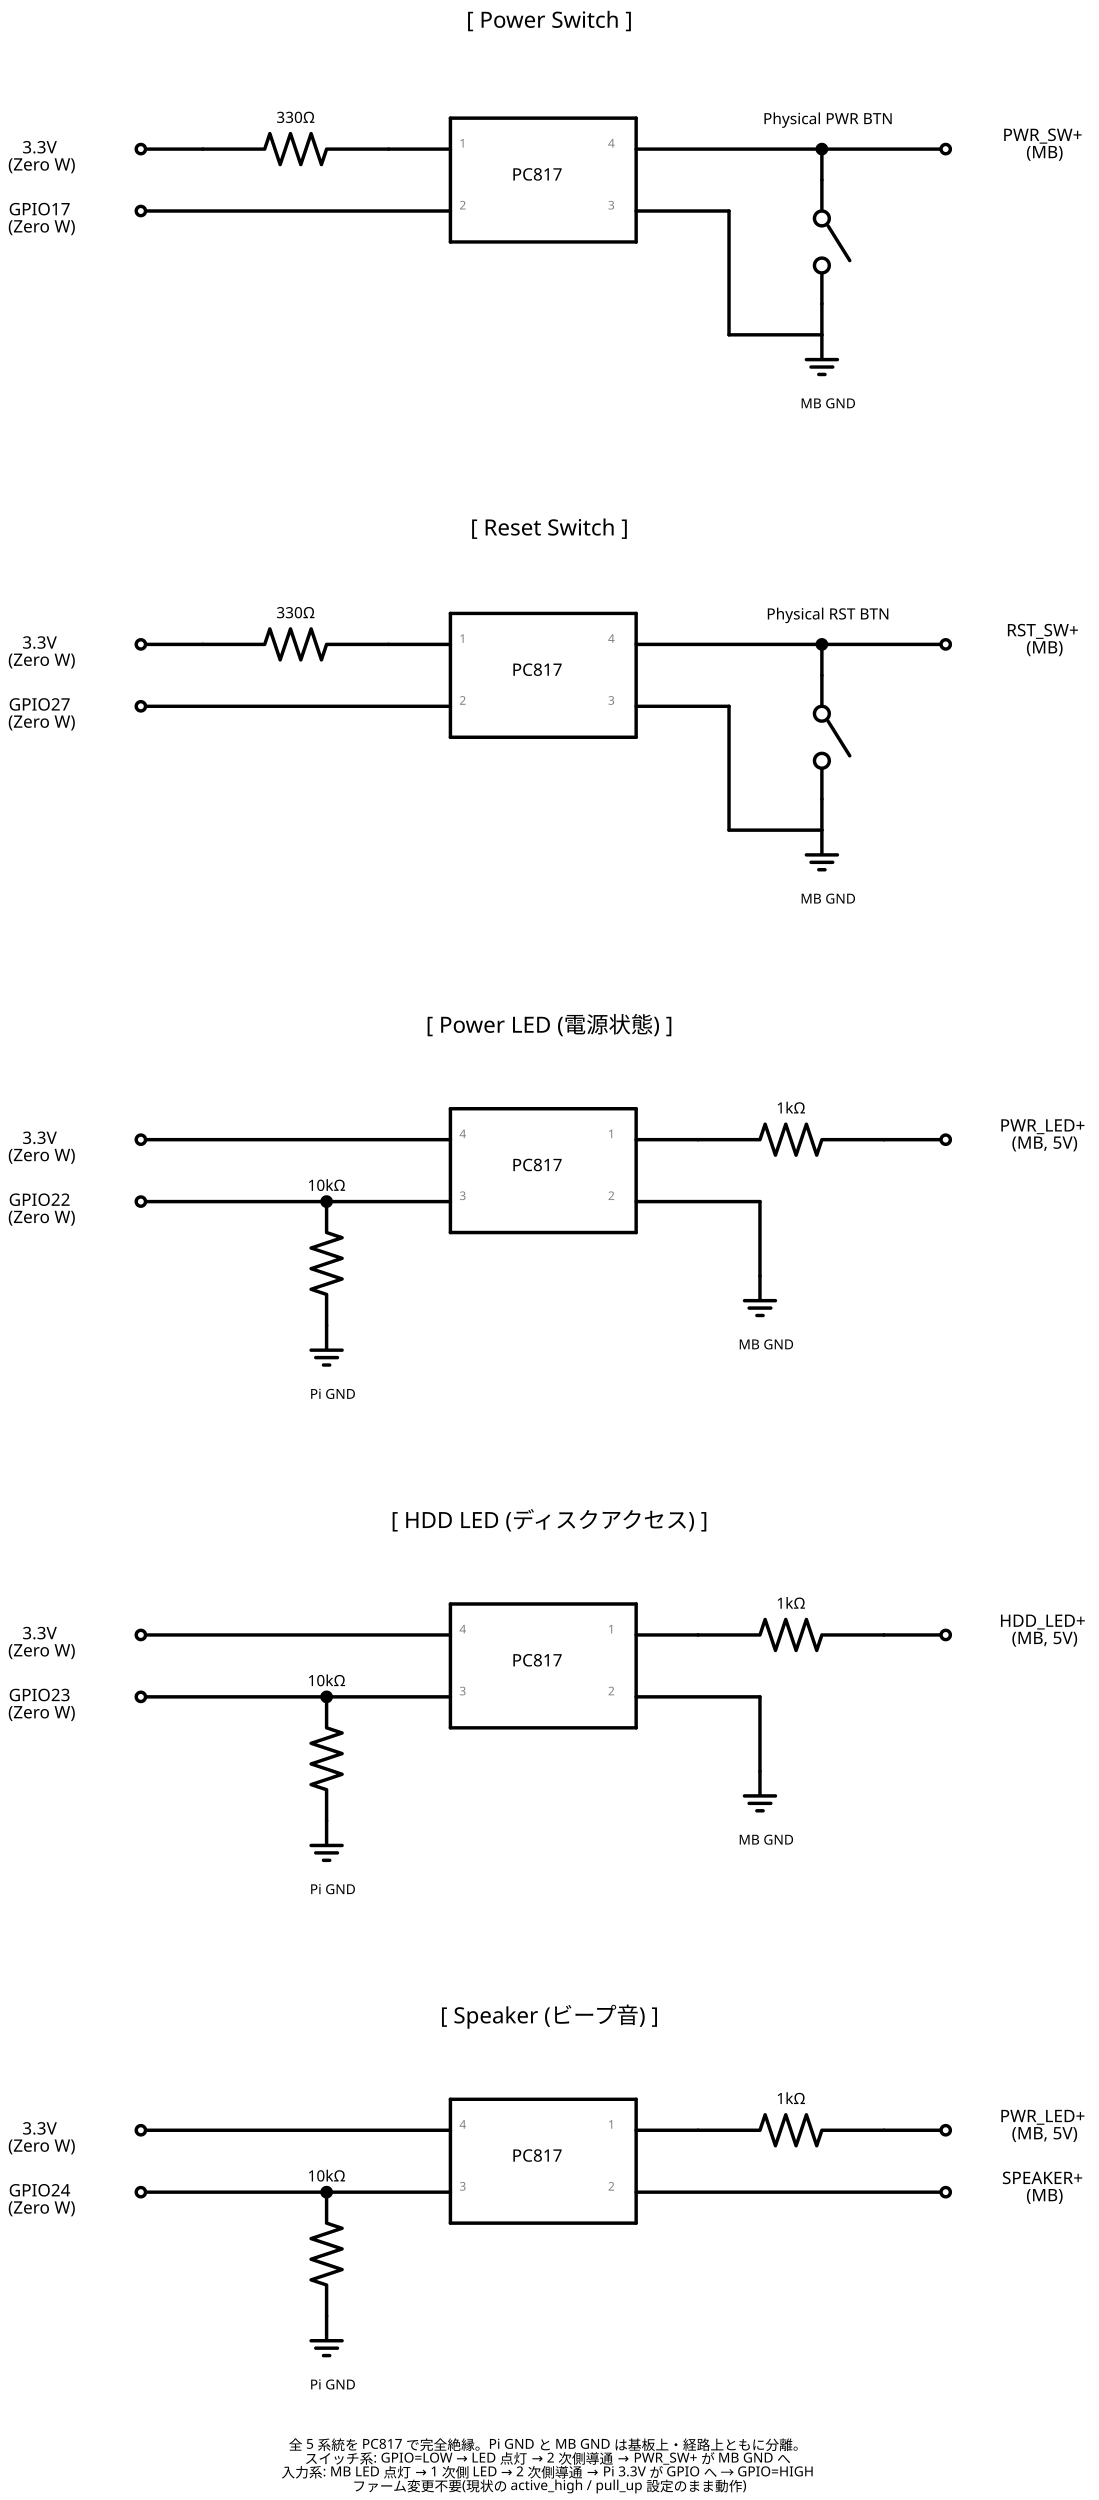
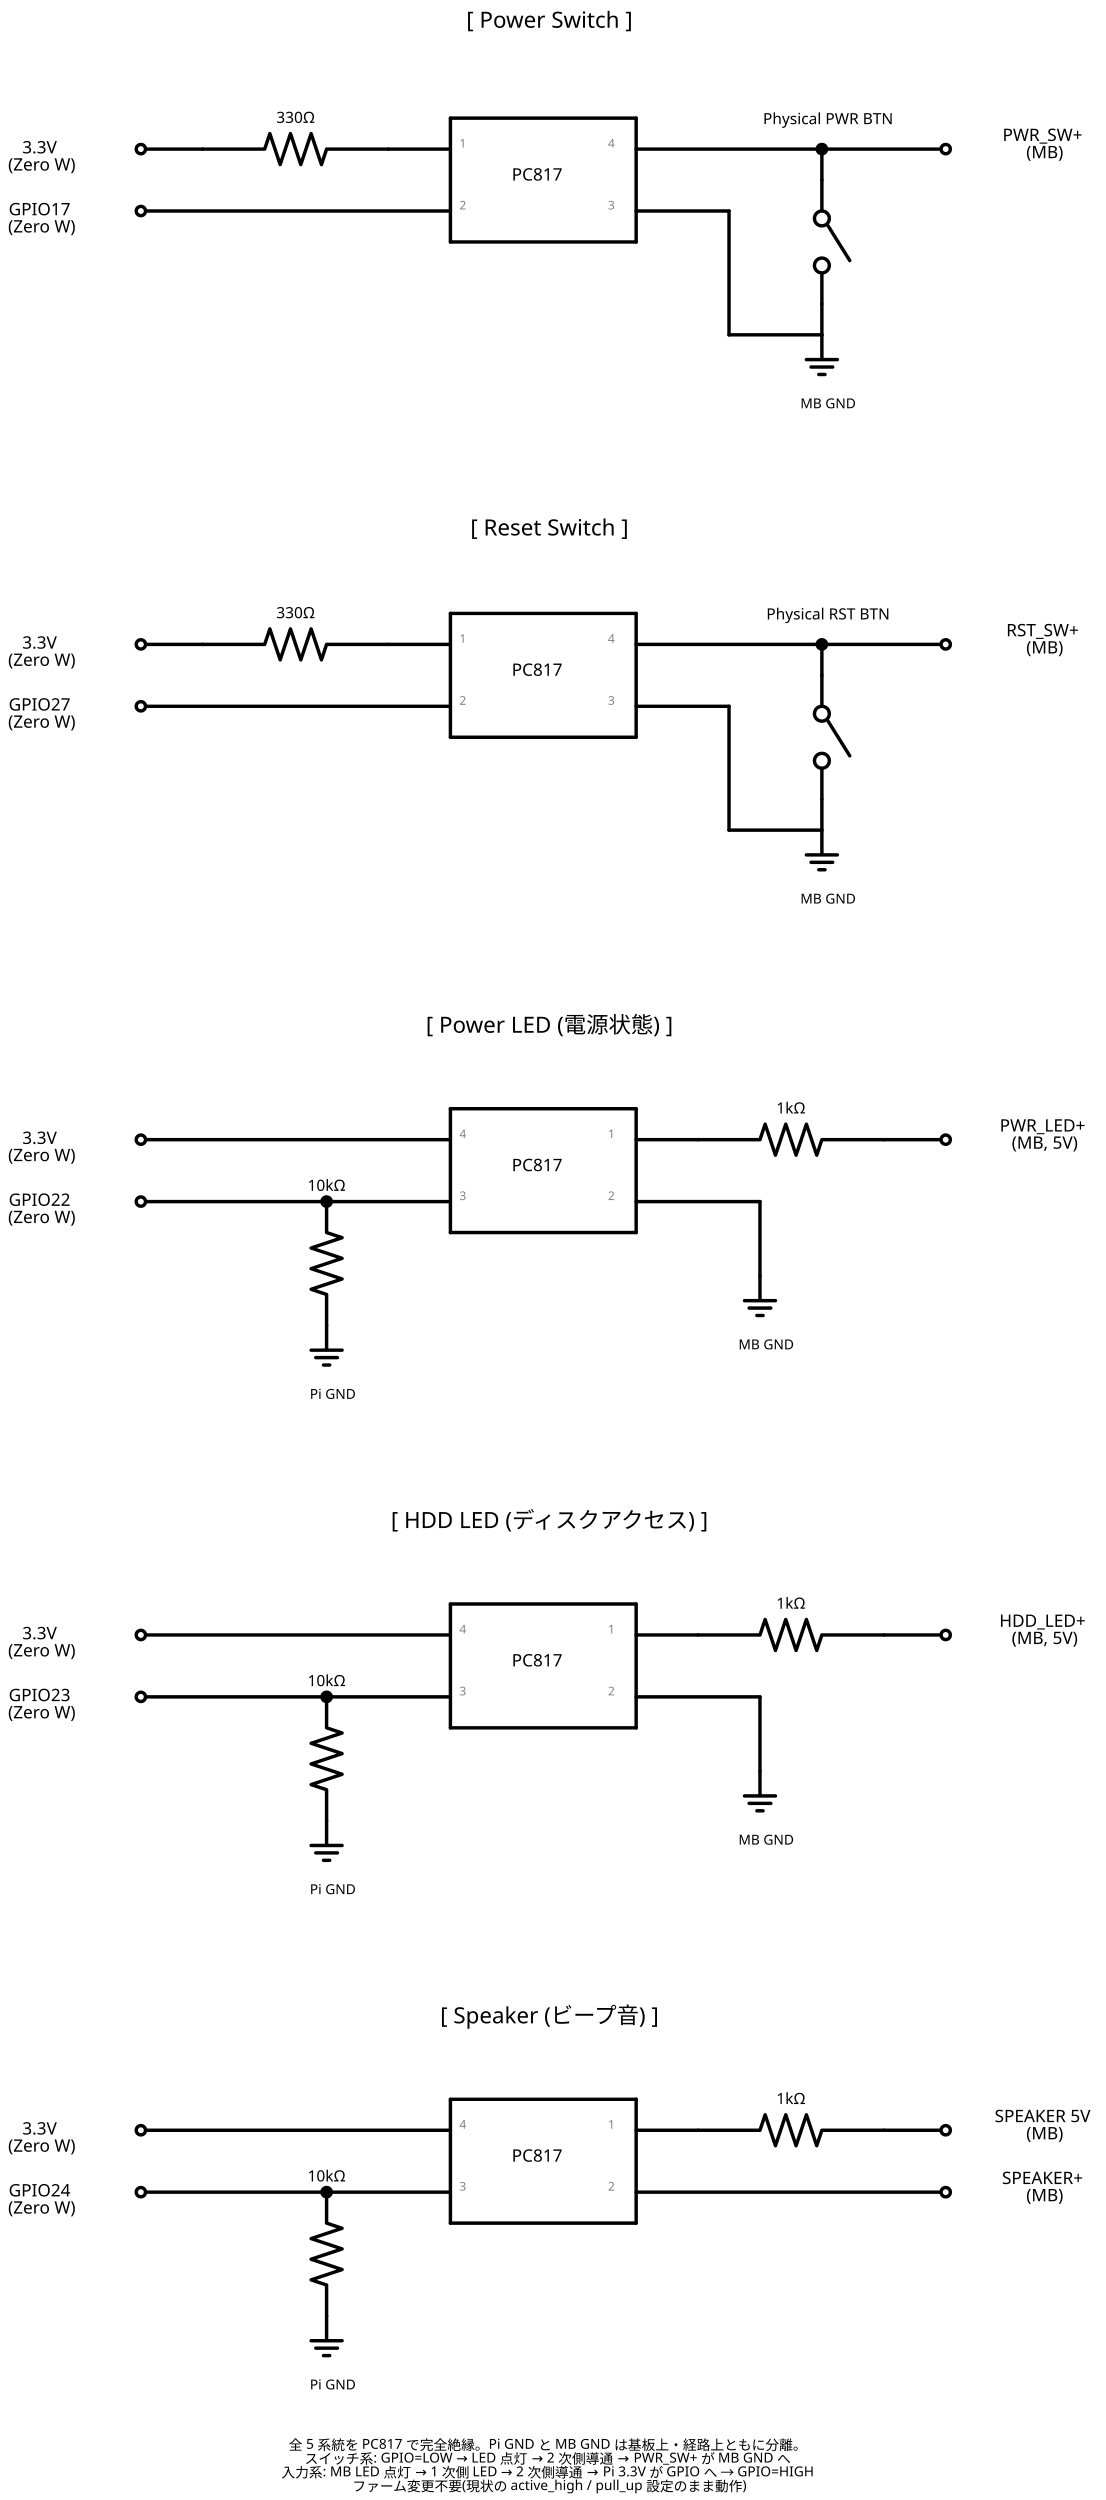
- <svg xmlns="http://www.w3.org/2000/svg" style="background-color:white" xml:lang="en" height="1453.7pt" width="638.75pt" viewBox="-315.91 -104.7 638.75 1453.7">
-   <rect x="-335.91" y="-124.7" width="678.75" height="1493.7" fill="white" />
+ <svg xmlns="http://www.w3.org/2000/svg" style="background-color:white" xml:lang="en" height="1453.7pt" width="642.95pt" viewBox="-315.91 -104.7 642.95 1453.7">
+   <rect x="-335.91" y="-124.7" width="682.95" height="1493.7" fill="white" />
  <path d="M -54.0,-36.0 L 0.0,-36.0 L 54.0,-36.0" style="stroke:black;fill:none;stroke-width:2.0;stroke-dasharray:-;stroke-linecap:round;stroke-linejoin:round;" />
  <path d="M 54.0,-36.0 L 54.0,-0.0 L 54,36.0" style="stroke:black;fill:none;stroke-width:2.0;stroke-dasharray:-;stroke-linecap:round;stroke-linejoin:round;" />
  <path d="M 54.0,36.0 L 0.0,36 L -54.0,36" style="stroke:black;fill:none;stroke-width:2.0;stroke-dasharray:-;stroke-linecap:round;stroke-linejoin:round;" />
  <path d="M -54.0,36.0 L -54.0,-0.0 L -54,-36.0" style="stroke:black;fill:none;stroke-width:2.0;stroke-dasharray:-;stroke-linecap:round;stroke-linejoin:round;" />
  <path d="M -54.0,-18.0 L -72.0,-18 L -90.0,-18" style="stroke:black;fill:none;stroke-width:2.0;stroke-dasharray:-;stroke-linecap:round;stroke-linejoin:round;" />
  <path d="M -90.0,-18.0 L -126.0,-18 L -129.0,-9 L -135.0,-27 L -141.0,-9 L -147.0,-27 L -153.0,-9 L -159,-27 L -162.0,-18 L -198.0,-18" style="stroke:black;fill:none;stroke-width:2.0;stroke-dasharray:-;stroke-linecap:round;stroke-linejoin:round;" />
  <path d="M -198.0,-18.0 L -216.0,-18 L -234.0,-18" style="stroke:black;fill:none;stroke-width:2.0;stroke-dasharray:-;stroke-linecap:round;stroke-linejoin:round;" />
  <path d="M -54.0,18.0 L -144.0,18 L -234.0,18" style="stroke:black;fill:none;stroke-width:2.0;stroke-dasharray:-;stroke-linecap:round;stroke-linejoin:round;" />
  <path d="M 54.0,-18.0 L 144.0,-18.0 L 234.0,-18.0" style="stroke:black;fill:none;stroke-width:2.0;stroke-dasharray:-;stroke-linecap:round;stroke-linejoin:round;" />
  <path d="M 162.0,-18.0 L 162.0,-9.0 L 162.0,-0.0" style="stroke:black;fill:none;stroke-width:2.0;stroke-dasharray:-;stroke-linecap:round;stroke-linejoin:round;" />
  <path d="M 162.0,-0.0 L 162.0,18.0 M 165.6,26.64 L 178.2,46.8 M 162.0,54.0 L 162.0,72.0" style="stroke:black;fill:none;stroke-width:2.0;stroke-dasharray:-;stroke-linecap:round;stroke-linejoin:round;" />
  <path d="M 54.0,18.0 L 81.0,18.0 L 108.0,18.0" style="stroke:black;fill:none;stroke-width:2.0;stroke-dasharray:-;stroke-linecap:round;stroke-linejoin:round;" />
  <path d="M 108.0,18.0 L 108.0,54.0 L 108.0,90.0" style="stroke:black;fill:none;stroke-width:2.0;stroke-dasharray:-;stroke-linecap:round;stroke-linejoin:round;" />
  <path d="M 108.0,90.0 L 135.0,90.0 L 162.0,90.0" style="stroke:black;fill:none;stroke-width:2.0;stroke-dasharray:-;stroke-linecap:round;stroke-linejoin:round;" />
  <path d="M 162.0,72.0 L 162.0,81.0 L 162.0,90.0" style="stroke:black;fill:none;stroke-width:2.0;stroke-dasharray:-;stroke-linecap:round;stroke-linejoin:round;" />
  <path d="M 162.0,90.0 L 162.0,104.4 L 153.0,104.4 L 171.0,104.4 M 155.7,108.72 L 168.3,108.72 M 160.2,113.04 L 163.8,113.04" style="stroke:black;fill:none;stroke-width:2.0;stroke-dasharray:-;stroke-linecap:round;stroke-linejoin:round;" />
  <path d="M -54.0,252.0 L 0.0,252.0 L 54.0,252.0" style="stroke:black;fill:none;stroke-width:2.0;stroke-dasharray:-;stroke-linecap:round;stroke-linejoin:round;" />
  <path d="M 54.0,252.0 L 54.0,288.0 L 54,324.0" style="stroke:black;fill:none;stroke-width:2.0;stroke-dasharray:-;stroke-linecap:round;stroke-linejoin:round;" />
  <path d="M 54.0,324.0 L 0.0,324.0 L -54.0,324.0" style="stroke:black;fill:none;stroke-width:2.0;stroke-dasharray:-;stroke-linecap:round;stroke-linejoin:round;" />
  <path d="M -54.0,324.0 L -54.0,288.0 L -54,252.0" style="stroke:black;fill:none;stroke-width:2.0;stroke-dasharray:-;stroke-linecap:round;stroke-linejoin:round;" />
  <path d="M -54.0,270.0 L -72.0,270.0 L -90.0,270.0" style="stroke:black;fill:none;stroke-width:2.0;stroke-dasharray:-;stroke-linecap:round;stroke-linejoin:round;" />
  <path d="M -90.0,270.0 L -126.0,270.0 L -129.0,279.0 L -135.0,261.0 L -141.0,279.0 L -147.0,261.0 L -153.0,279.0 L -159,261.0 L -162.0,270.0 L -198.0,270.0" style="stroke:black;fill:none;stroke-width:2.0;stroke-dasharray:-;stroke-linecap:round;stroke-linejoin:round;" />
  <path d="M -198.0,270.0 L -216.0,270.0 L -234.0,270.0" style="stroke:black;fill:none;stroke-width:2.0;stroke-dasharray:-;stroke-linecap:round;stroke-linejoin:round;" />
  <path d="M -54.0,306.0 L -144.0,306.0 L -234.0,306.0" style="stroke:black;fill:none;stroke-width:2.0;stroke-dasharray:-;stroke-linecap:round;stroke-linejoin:round;" />
  <path d="M 54.0,270.0 L 144.0,270.0 L 234.0,270.0" style="stroke:black;fill:none;stroke-width:2.0;stroke-dasharray:-;stroke-linecap:round;stroke-linejoin:round;" />
  <path d="M 162.0,270.0 L 162.0,279.0 L 162.0,288.0" style="stroke:black;fill:none;stroke-width:2.0;stroke-dasharray:-;stroke-linecap:round;stroke-linejoin:round;" />
  <path d="M 162.0,288.0 L 162.0,306.0 M 165.6,314.64 L 178.2,334.8 M 162.0,342.0 L 162.0,360.0" style="stroke:black;fill:none;stroke-width:2.0;stroke-dasharray:-;stroke-linecap:round;stroke-linejoin:round;" />
  <path d="M 54.0,306.0 L 81.0,306.0 L 108.0,306.0" style="stroke:black;fill:none;stroke-width:2.0;stroke-dasharray:-;stroke-linecap:round;stroke-linejoin:round;" />
  <path d="M 108.0,306.0 L 108.0,342.0 L 108.0,378.0" style="stroke:black;fill:none;stroke-width:2.0;stroke-dasharray:-;stroke-linecap:round;stroke-linejoin:round;" />
  <path d="M 108.0,378.0 L 135.0,378.0 L 162.0,378.0" style="stroke:black;fill:none;stroke-width:2.0;stroke-dasharray:-;stroke-linecap:round;stroke-linejoin:round;" />
  <path d="M 162.0,360.0 L 162.0,369.0 L 162.0,378.0" style="stroke:black;fill:none;stroke-width:2.0;stroke-dasharray:-;stroke-linecap:round;stroke-linejoin:round;" />
  <path d="M 162.0,378.0 L 162.0,392.4 L 153.0,392.4 L 171.0,392.4 M 155.7,396.72 L 168.3,396.72 M 160.2,401.04 L 163.8,401.04" style="stroke:black;fill:none;stroke-width:2.0;stroke-dasharray:-;stroke-linecap:round;stroke-linejoin:round;" />
  <path d="M -54.0,540.0 L 0.0,540.0 L 54.0,540.0" style="stroke:black;fill:none;stroke-width:2.0;stroke-dasharray:-;stroke-linecap:round;stroke-linejoin:round;" />
  <path d="M 54.0,540.0 L 54.0,576.0 L 54,612.0" style="stroke:black;fill:none;stroke-width:2.0;stroke-dasharray:-;stroke-linecap:round;stroke-linejoin:round;" />
  <path d="M 54.0,612.0 L 0.0,612.0 L -54.0,612.0" style="stroke:black;fill:none;stroke-width:2.0;stroke-dasharray:-;stroke-linecap:round;stroke-linejoin:round;" />
  <path d="M -54.0,612.0 L -54.0,576.0 L -54,540.0" style="stroke:black;fill:none;stroke-width:2.0;stroke-dasharray:-;stroke-linecap:round;stroke-linejoin:round;" />
  <path d="M -54.0,558.0 L -144.0,558.0 L -234.0,558.0" style="stroke:black;fill:none;stroke-width:2.0;stroke-dasharray:-;stroke-linecap:round;stroke-linejoin:round;" />
  <path d="M -54.0,594.0 L -144.0,594.0 L -234.0,594.0" style="stroke:black;fill:none;stroke-width:2.0;stroke-dasharray:-;stroke-linecap:round;stroke-linejoin:round;" />
  <path d="M -126.0,594.0 L -126.0,612.0 L -117.0,615.0 L -135.0,621.0 L -117.0,627.0 L -135.0,633.0 L -117.0,639.0 L -135.0,645.0 L -126.0,648.0 L -126.0,666.0" style="stroke:black;fill:none;stroke-width:2.0;stroke-dasharray:-;stroke-linecap:round;stroke-linejoin:round;" />
  <path d="M -126.0,666.0 L -126.0,680.4 L -135.0,680.4 L -117.0,680.4 M -132.3,684.72 L -119.7,684.72 M -127.8,689.04 L -124.2,689.04" style="stroke:black;fill:none;stroke-width:2.0;stroke-dasharray:-;stroke-linecap:round;stroke-linejoin:round;" />
  <path d="M 54.0,558.0 L 72.0,558.0 L 90.0,558.0" style="stroke:black;fill:none;stroke-width:2.0;stroke-dasharray:-;stroke-linecap:round;stroke-linejoin:round;" />
  <path d="M 90.0,558.0 L 126.0,558.0 L 129.0,549.0 L 135.0,567.0 L 141.0,549.0 L 147.0,567.0 L 153.0,549.0 L 159,567.0 L 162.0,558.0 L 198.0,558.0" style="stroke:black;fill:none;stroke-width:2.0;stroke-dasharray:-;stroke-linecap:round;stroke-linejoin:round;" />
  <path d="M 198.0,558.0 L 216.0,558.0 L 234.0,558.0" style="stroke:black;fill:none;stroke-width:2.0;stroke-dasharray:-;stroke-linecap:round;stroke-linejoin:round;" />
  <path d="M 54.0,594.0 L 90.0,594.0 L 126.0,594.0" style="stroke:black;fill:none;stroke-width:2.0;stroke-dasharray:-;stroke-linecap:round;stroke-linejoin:round;" />
  <path d="M 126.0,594.0 L 126.0,615.6 L 126.0,637.2" style="stroke:black;fill:none;stroke-width:2.0;stroke-dasharray:-;stroke-linecap:round;stroke-linejoin:round;" />
  <path d="M 126.0,637.2 L 126.0,651.6 L 117.0,651.6 L 135.0,651.6 M 119.7,655.92 L 132.3,655.92 M 124.2,660.24 L 127.8,660.24" style="stroke:black;fill:none;stroke-width:2.0;stroke-dasharray:-;stroke-linecap:round;stroke-linejoin:round;" />
  <path d="M -54.0,828.0 L 0.0,828.0 L 54.0,828.0" style="stroke:black;fill:none;stroke-width:2.0;stroke-dasharray:-;stroke-linecap:round;stroke-linejoin:round;" />
  <path d="M 54.0,828.0 L 54.0,864.0 L 54,900.0" style="stroke:black;fill:none;stroke-width:2.0;stroke-dasharray:-;stroke-linecap:round;stroke-linejoin:round;" />
  <path d="M 54.0,900.0 L 0.0,900.0 L -54.0,900.0" style="stroke:black;fill:none;stroke-width:2.0;stroke-dasharray:-;stroke-linecap:round;stroke-linejoin:round;" />
  <path d="M -54.0,900.0 L -54.0,864.0 L -54,828.0" style="stroke:black;fill:none;stroke-width:2.0;stroke-dasharray:-;stroke-linecap:round;stroke-linejoin:round;" />
  <path d="M -54.0,846.0 L -144.0,846.0 L -234.0,846.0" style="stroke:black;fill:none;stroke-width:2.0;stroke-dasharray:-;stroke-linecap:round;stroke-linejoin:round;" />
  <path d="M -54.0,882.0 L -144.0,882.0 L -234.0,882.0" style="stroke:black;fill:none;stroke-width:2.0;stroke-dasharray:-;stroke-linecap:round;stroke-linejoin:round;" />
  <path d="M -126.0,882.0 L -126.0,900.0 L -117.0,903.0 L -135.0,909.0 L -117.0,915.0 L -135.0,921.0 L -117.0,927.0 L -135.0,933.0 L -126.0,936.0 L -126.0,954.0" style="stroke:black;fill:none;stroke-width:2.0;stroke-dasharray:-;stroke-linecap:round;stroke-linejoin:round;" />
  <path d="M -126.0,954.0 L -126.0,968.4 L -135.0,968.4 L -117.0,968.4 M -132.3,972.72 L -119.7,972.72 M -127.8,977.04 L -124.2,977.04" style="stroke:black;fill:none;stroke-width:2.0;stroke-dasharray:-;stroke-linecap:round;stroke-linejoin:round;" />
  <path d="M 54.0,846.0 L 72.0,846.0 L 90.0,846.0" style="stroke:black;fill:none;stroke-width:2.0;stroke-dasharray:-;stroke-linecap:round;stroke-linejoin:round;" />
  <path d="M 90.0,846.0 L 126.0,846.0 L 129.0,837.0 L 135.0,855.0 L 141.0,837.0 L 147.0,855.0 L 153.0,837.0 L 159,855.0 L 162.0,846.0 L 198.0,846.0" style="stroke:black;fill:none;stroke-width:2.0;stroke-dasharray:-;stroke-linecap:round;stroke-linejoin:round;" />
  <path d="M 198.0,846.0 L 216.0,846.0 L 234.0,846.0" style="stroke:black;fill:none;stroke-width:2.0;stroke-dasharray:-;stroke-linecap:round;stroke-linejoin:round;" />
  <path d="M 54.0,882.0 L 90.0,882.0 L 126.0,882.0" style="stroke:black;fill:none;stroke-width:2.0;stroke-dasharray:-;stroke-linecap:round;stroke-linejoin:round;" />
  <path d="M 126.0,882.0 L 126.0,903.6 L 126.0,925.2" style="stroke:black;fill:none;stroke-width:2.0;stroke-dasharray:-;stroke-linecap:round;stroke-linejoin:round;" />
  <path d="M 126.0,925.2 L 126.0,939.6 L 117.0,939.6 L 135.0,939.6 M 119.7,943.92 L 132.3,943.92 M 124.2,948.24 L 127.8,948.24" style="stroke:black;fill:none;stroke-width:2.0;stroke-dasharray:-;stroke-linecap:round;stroke-linejoin:round;" />
  <path d="M -54.0,1116.0 L 0.0,1116.0 L 54.0,1116.0" style="stroke:black;fill:none;stroke-width:2.0;stroke-dasharray:-;stroke-linecap:round;stroke-linejoin:round;" />
  <path d="M 54.0,1116.0 L 54.0,1152.0 L 54,1188.0" style="stroke:black;fill:none;stroke-width:2.0;stroke-dasharray:-;stroke-linecap:round;stroke-linejoin:round;" />
  <path d="M 54.0,1188.0 L 0.0,1188.0 L -54.0,1188.0" style="stroke:black;fill:none;stroke-width:2.0;stroke-dasharray:-;stroke-linecap:round;stroke-linejoin:round;" />
  <path d="M -54.0,1188.0 L -54.0,1152.0 L -54,1116.0" style="stroke:black;fill:none;stroke-width:2.0;stroke-dasharray:-;stroke-linecap:round;stroke-linejoin:round;" />
  <path d="M -54.0,1134.0 L -144.0,1134.0 L -234.0,1134.0" style="stroke:black;fill:none;stroke-width:2.0;stroke-dasharray:-;stroke-linecap:round;stroke-linejoin:round;" />
  <path d="M -54.0,1170.0 L -144.0,1170.0 L -234.0,1170.0" style="stroke:black;fill:none;stroke-width:2.0;stroke-dasharray:-;stroke-linecap:round;stroke-linejoin:round;" />
  <path d="M -126.0,1170.0 L -126.0,1188.0 L -117.0,1191.0 L -135.0,1197.0 L -117.0,1203.0 L -135.0,1209.0 L -117.0,1215.0 L -135.0,1221.0 L -126.0,1224.0 L -126.0,1242.0" style="stroke:black;fill:none;stroke-width:2.0;stroke-dasharray:-;stroke-linecap:round;stroke-linejoin:round;" />
  <path d="M -126.0,1242.0 L -126.0,1256.4 L -135.0,1256.4 L -117.0,1256.4 M -132.3,1260.72 L -119.7,1260.72 M -127.8,1265.04 L -124.2,1265.04" style="stroke:black;fill:none;stroke-width:2.0;stroke-dasharray:-;stroke-linecap:round;stroke-linejoin:round;" />
  <path d="M 54.0,1134.0 L 72.0,1134.0 L 90.0,1134.0" style="stroke:black;fill:none;stroke-width:2.0;stroke-dasharray:-;stroke-linecap:round;stroke-linejoin:round;" />
  <path d="M 90.0,1134.0 L 126.0,1134.0 L 129.0,1125.0 L 135.0,1143.0 L 141.0,1125.0 L 147.0,1143.0 L 153.0,1125.0 L 159,1143.0 L 162.0,1134.0 L 198.0,1134.0" style="stroke:black;fill:none;stroke-width:2.0;stroke-dasharray:-;stroke-linecap:round;stroke-linejoin:round;" />
  <path d="M 198.0,1134.0 L 216.0,1134.0 L 234.0,1134.0" style="stroke:black;fill:none;stroke-width:2.0;stroke-dasharray:-;stroke-linecap:round;stroke-linejoin:round;" />
  <path d="M 54.0,1170.0 L 144.0,1170.0 L 234.0,1170.0" style="stroke:black;fill:none;stroke-width:2.0;stroke-dasharray:-;stroke-linecap:round;stroke-linejoin:round;" />
  <text x="3.6" y="-106.6" dominant-baseline="central" fill="black" font-size="13" font-family="sans" text-anchor="middle">
    <tspan x="3.6" dy="13">[ Power Switch ]</tspan>
  </text>
  <text x="-3.6" y="-13.6" dominant-baseline="central" fill="black" font-size="10" font-family="sans" text-anchor="middle">
    <tspan x="-3.6" dy="10">PC817</tspan>
  </text>
  <text x="-46.8" y="-28.6" dominant-baseline="central" fill="gray" font-size="7" font-family="sans" text-anchor="middle">
    <tspan x="-46.8" dy="7">1</tspan>
  </text>
  <text x="-46.8" y="7.4" dominant-baseline="central" fill="gray" font-size="7" font-family="sans" text-anchor="middle">
    <tspan x="-46.8" dy="7">2</tspan>
  </text>
  <text x="39.6" y="7.4" dominant-baseline="central" fill="gray" font-size="7" font-family="sans" text-anchor="middle">
    <tspan x="39.6" dy="7">3</tspan>
  </text>
  <text x="39.6" y="-28.6" dominant-baseline="central" fill="gray" font-size="7" font-family="sans" text-anchor="middle">
    <tspan x="39.6" dy="7">4</tspan>
  </text>
  <text x="-144.0" y="-39.6" dominant-baseline="ideographic" fill="black" font-size="9" font-family="sans" text-anchor="middle">
    <tspan x="-144.0" dy="9">330Ω</tspan>
  </text>
  <text x="-291.6" y="-29.4" dominant-baseline="central" fill="black" font-size="10" font-family="sans" text-anchor="middle">
    <tspan x="-291.6" dy="10">3.3V</tspan>
    <tspan x="-291.6" dy="10">(Zero W)</tspan>
  </text>
  <text x="-291.6" y="6.6" dominant-baseline="central" fill="black" font-size="10" font-family="sans" text-anchor="middle">
    <tspan x="-291.6" dy="10">GPIO17</tspan>
    <tspan x="-291.6" dy="10">(Zero W)</tspan>
  </text>
  <text x="291.6" y="-36.6" dominant-baseline="central" fill="black" font-size="10" font-family="sans" text-anchor="middle">
    <tspan x="291.6" dy="10">PWR_SW+</tspan>
    <tspan x="291.6" dy="10">(MB)</tspan>
  </text>
  <text x="165.6" y="-45.0" dominant-baseline="central" fill="black" font-size="9" font-family="sans" text-anchor="middle">
    <tspan x="165.6" dy="9">Physical PWR BTN</tspan>
  </text>
  <circle cx="162.0" cy="22.32" r="4.32" style="stroke:black;fill:white;stroke-width:2.0;stroke-dasharray:-;" />
  <circle cx="162.0" cy="49.68" r="4.32" style="stroke:black;fill:white;stroke-width:2.0;stroke-dasharray:-;" />
  <text x="165.6" y="121.6" dominant-baseline="central" fill="black" font-size="8" font-family="sans" text-anchor="middle">
    <tspan x="165.6" dy="8">MB GND</tspan>
  </text>
  <text x="3.6" y="188.6" dominant-baseline="central" fill="black" font-size="13" font-family="sans" text-anchor="middle">
    <tspan x="3.6" dy="13">[ Reset Switch ]</tspan>
  </text>
  <text x="-3.6" y="274.4" dominant-baseline="central" fill="black" font-size="10" font-family="sans" text-anchor="middle">
    <tspan x="-3.6" dy="10">PC817</tspan>
  </text>
  <text x="-46.8" y="259.4" dominant-baseline="central" fill="gray" font-size="7" font-family="sans" text-anchor="middle">
    <tspan x="-46.8" dy="7">1</tspan>
  </text>
  <text x="-46.8" y="295.4" dominant-baseline="central" fill="gray" font-size="7" font-family="sans" text-anchor="middle">
    <tspan x="-46.8" dy="7">2</tspan>
  </text>
  <text x="39.6" y="295.4" dominant-baseline="central" fill="gray" font-size="7" font-family="sans" text-anchor="middle">
    <tspan x="39.6" dy="7">3</tspan>
  </text>
  <text x="39.6" y="259.4" dominant-baseline="central" fill="gray" font-size="7" font-family="sans" text-anchor="middle">
    <tspan x="39.6" dy="7">4</tspan>
  </text>
  <text x="-144.0" y="248.4" dominant-baseline="ideographic" fill="black" font-size="9" font-family="sans" text-anchor="middle">
    <tspan x="-144.0" dy="9">330Ω</tspan>
  </text>
  <text x="-291.6" y="258.6" dominant-baseline="central" fill="black" font-size="10" font-family="sans" text-anchor="middle">
    <tspan x="-291.6" dy="10">3.3V</tspan>
    <tspan x="-291.6" dy="10">(Zero W)</tspan>
  </text>
  <text x="-291.6" y="294.6" dominant-baseline="central" fill="black" font-size="10" font-family="sans" text-anchor="middle">
    <tspan x="-291.6" dy="10">GPIO27</tspan>
    <tspan x="-291.6" dy="10">(Zero W)</tspan>
  </text>
  <text x="291.6" y="251.4" dominant-baseline="central" fill="black" font-size="10" font-family="sans" text-anchor="middle">
    <tspan x="291.6" dy="10">RST_SW+</tspan>
    <tspan x="291.6" dy="10">(MB)</tspan>
  </text>
  <text x="165.6" y="243.0" dominant-baseline="central" fill="black" font-size="9" font-family="sans" text-anchor="middle">
    <tspan x="165.6" dy="9">Physical RST BTN</tspan>
  </text>
  <circle cx="162.0" cy="310.32" r="4.32" style="stroke:black;fill:white;stroke-width:2.0;stroke-dasharray:-;" />
  <circle cx="162.0" cy="337.68" r="4.32" style="stroke:black;fill:white;stroke-width:2.0;stroke-dasharray:-;" />
  <text x="165.6" y="409.6" dominant-baseline="central" fill="black" font-size="8" font-family="sans" text-anchor="middle">
    <tspan x="165.6" dy="8">MB GND</tspan>
  </text>
  <text x="3.6" y="476.6" dominant-baseline="central" fill="black" font-size="13" font-family="sans" text-anchor="middle">
    <tspan x="3.6" dy="13">[ Power LED (電源状態) ]</tspan>
  </text>
  <text x="-3.6" y="562.4" dominant-baseline="central" fill="black" font-size="10" font-family="sans" text-anchor="middle">
    <tspan x="-3.6" dy="10">PC817</tspan>
  </text>
  <text x="-46.8" y="547.4" dominant-baseline="central" fill="gray" font-size="7" font-family="sans" text-anchor="middle">
    <tspan x="-46.8" dy="7">4</tspan>
  </text>
  <text x="-46.8" y="583.4" dominant-baseline="central" fill="gray" font-size="7" font-family="sans" text-anchor="middle">
    <tspan x="-46.8" dy="7">3</tspan>
  </text>
  <text x="39.6" y="583.4" dominant-baseline="central" fill="gray" font-size="7" font-family="sans" text-anchor="middle">
    <tspan x="39.6" dy="7">2</tspan>
  </text>
  <text x="39.6" y="547.4" dominant-baseline="central" fill="gray" font-size="7" font-family="sans" text-anchor="middle">
    <tspan x="39.6" dy="7">1</tspan>
  </text>
  <text x="-291.6" y="546.6" dominant-baseline="central" fill="black" font-size="10" font-family="sans" text-anchor="middle">
    <tspan x="-291.6" dy="10">3.3V</tspan>
    <tspan x="-291.6" dy="10">(Zero W)</tspan>
  </text>
  <text x="-291.6" y="582.6" dominant-baseline="central" fill="black" font-size="10" font-family="sans" text-anchor="middle">
    <tspan x="-291.6" dy="10">GPIO22</tspan>
    <tspan x="-291.6" dy="10">(Zero W)</tspan>
  </text>
  <text x="-126.0" y="581.4" dominant-baseline="ideographic" fill="black" font-size="9" font-family="sans" text-anchor="middle">
    <tspan x="-126.0" dy="9">10kΩ</tspan>
  </text>
  <text x="-122.4" y="697.6" dominant-baseline="central" fill="black" font-size="8" font-family="sans" text-anchor="middle">
    <tspan x="-122.4" dy="8">Pi GND</tspan>
  </text>
  <text x="144.0" y="536.4" dominant-baseline="ideographic" fill="black" font-size="9" font-family="sans" text-anchor="middle">
    <tspan x="144.0" dy="9">1kΩ</tspan>
  </text>
  <text x="291.6" y="539.4" dominant-baseline="central" fill="black" font-size="10" font-family="sans" text-anchor="middle">
    <tspan x="291.6" dy="10">PWR_LED+</tspan>
    <tspan x="291.6" dy="10">(MB, 5V)</tspan>
  </text>
  <text x="129.6" y="668.8" dominant-baseline="central" fill="black" font-size="8" font-family="sans" text-anchor="middle">
    <tspan x="129.6" dy="8">MB GND</tspan>
  </text>
  <text x="3.6" y="764.6" dominant-baseline="central" fill="black" font-size="13" font-family="sans" text-anchor="middle">
    <tspan x="3.6" dy="13">[ HDD LED (ディスクアクセス) ]</tspan>
  </text>
  <text x="-3.6" y="850.4" dominant-baseline="central" fill="black" font-size="10" font-family="sans" text-anchor="middle">
    <tspan x="-3.6" dy="10">PC817</tspan>
  </text>
  <text x="-46.8" y="835.4" dominant-baseline="central" fill="gray" font-size="7" font-family="sans" text-anchor="middle">
    <tspan x="-46.8" dy="7">4</tspan>
  </text>
  <text x="-46.8" y="871.4" dominant-baseline="central" fill="gray" font-size="7" font-family="sans" text-anchor="middle">
    <tspan x="-46.8" dy="7">3</tspan>
  </text>
  <text x="39.6" y="871.4" dominant-baseline="central" fill="gray" font-size="7" font-family="sans" text-anchor="middle">
    <tspan x="39.6" dy="7">2</tspan>
  </text>
  <text x="39.6" y="835.4" dominant-baseline="central" fill="gray" font-size="7" font-family="sans" text-anchor="middle">
    <tspan x="39.6" dy="7">1</tspan>
  </text>
  <text x="-291.6" y="834.6" dominant-baseline="central" fill="black" font-size="10" font-family="sans" text-anchor="middle">
    <tspan x="-291.6" dy="10">3.3V</tspan>
    <tspan x="-291.6" dy="10">(Zero W)</tspan>
  </text>
  <text x="-291.6" y="870.6" dominant-baseline="central" fill="black" font-size="10" font-family="sans" text-anchor="middle">
    <tspan x="-291.6" dy="10">GPIO23</tspan>
    <tspan x="-291.6" dy="10">(Zero W)</tspan>
  </text>
  <text x="-126.0" y="869.4" dominant-baseline="ideographic" fill="black" font-size="9" font-family="sans" text-anchor="middle">
    <tspan x="-126.0" dy="9">10kΩ</tspan>
  </text>
  <text x="-122.4" y="985.6" dominant-baseline="central" fill="black" font-size="8" font-family="sans" text-anchor="middle">
    <tspan x="-122.4" dy="8">Pi GND</tspan>
  </text>
  <text x="144.0" y="824.4" dominant-baseline="ideographic" fill="black" font-size="9" font-family="sans" text-anchor="middle">
    <tspan x="144.0" dy="9">1kΩ</tspan>
  </text>
  <text x="291.6" y="827.4" dominant-baseline="central" fill="black" font-size="10" font-family="sans" text-anchor="middle">
    <tspan x="291.6" dy="10">HDD_LED+</tspan>
    <tspan x="291.6" dy="10">(MB, 5V)</tspan>
  </text>
  <text x="129.6" y="956.8" dominant-baseline="central" fill="black" font-size="8" font-family="sans" text-anchor="middle">
    <tspan x="129.6" dy="8">MB GND</tspan>
  </text>
  <text x="3.6" y="1052.6" dominant-baseline="central" fill="black" font-size="13" font-family="sans" text-anchor="middle">
    <tspan x="3.6" dy="13">[ Speaker (ビープ音) ]</tspan>
  </text>
  <text x="-3.6" y="1138.4" dominant-baseline="central" fill="black" font-size="10" font-family="sans" text-anchor="middle">
    <tspan x="-3.6" dy="10">PC817</tspan>
  </text>
  <text x="-46.8" y="1123.4" dominant-baseline="central" fill="gray" font-size="7" font-family="sans" text-anchor="middle">
    <tspan x="-46.8" dy="7">4</tspan>
  </text>
  <text x="-46.8" y="1159.4" dominant-baseline="central" fill="gray" font-size="7" font-family="sans" text-anchor="middle">
    <tspan x="-46.8" dy="7">3</tspan>
  </text>
  <text x="39.6" y="1159.4" dominant-baseline="central" fill="gray" font-size="7" font-family="sans" text-anchor="middle">
    <tspan x="39.6" dy="7">2</tspan>
  </text>
  <text x="39.6" y="1123.4" dominant-baseline="central" fill="gray" font-size="7" font-family="sans" text-anchor="middle">
    <tspan x="39.6" dy="7">1</tspan>
  </text>
  <text x="-291.6" y="1122.6" dominant-baseline="central" fill="black" font-size="10" font-family="sans" text-anchor="middle">
    <tspan x="-291.6" dy="10">3.3V</tspan>
    <tspan x="-291.6" dy="10">(Zero W)</tspan>
  </text>
  <text x="-291.6" y="1158.6" dominant-baseline="central" fill="black" font-size="10" font-family="sans" text-anchor="middle">
    <tspan x="-291.6" dy="10">GPIO24</tspan>
    <tspan x="-291.6" dy="10">(Zero W)</tspan>
  </text>
  <text x="-126.0" y="1157.4" dominant-baseline="ideographic" fill="black" font-size="9" font-family="sans" text-anchor="middle">
    <tspan x="-126.0" dy="9">10kΩ</tspan>
  </text>
  <text x="-122.4" y="1273.6" dominant-baseline="central" fill="black" font-size="8" font-family="sans" text-anchor="middle">
    <tspan x="-122.4" dy="8">Pi GND</tspan>
  </text>
  <text x="144.0" y="1112.4" dominant-baseline="ideographic" fill="black" font-size="9" font-family="sans" text-anchor="middle">
    <tspan x="144.0" dy="9">1kΩ</tspan>
  </text>
  <text x="291.6" y="1115.4" dominant-baseline="central" fill="black" font-size="10" font-family="sans" text-anchor="middle">
-     <tspan x="291.6" dy="10">PWR_LED+</tspan>
-     <tspan x="291.6" dy="10">(MB, 5V)</tspan>
+     <tspan x="291.6" dy="10">SPEAKER 5V</tspan>
+     <tspan x="291.6" dy="10">(MB)</tspan>
  </text>
  <text x="291.6" y="1151.4" dominant-baseline="central" fill="black" font-size="10" font-family="sans" text-anchor="middle">
    <tspan x="291.6" dy="10">SPEAKER+</tspan>
    <tspan x="291.6" dy="10">(MB)</tspan>
  </text>
  <text x="3.6" y="1308.4" dominant-baseline="central" fill="black" font-size="8" font-family="sans" text-anchor="middle">
    <tspan x="3.6" dy="8">全 5 系統を PC817 で完全絶縁。Pi GND と MB GND は基板上・経路上ともに分離。</tspan>
    <tspan x="3.6" dy="8">スイッチ系: GPIO=LOW → LED 点灯 → 2 次側導通 → PWR_SW+ が MB GND へ</tspan>
    <tspan x="3.6" dy="8">入力系: MB LED 点灯 → 1 次側 LED → 2 次側導通 → Pi 3.3V が GPIO へ → GPIO=HIGH</tspan>
    <tspan x="3.6" dy="8">ファーム変更不要(現状の active_high / pull_up 設定のまま動作)</tspan>
  </text>
  <circle cx="-234.0" cy="-18.0" r="2.7" style="stroke:black;fill:white;stroke-width:2.0;stroke-dasharray:-;" />
  <circle cx="-234.0" cy="18.0" r="2.7" style="stroke:black;fill:white;stroke-width:2.0;stroke-dasharray:-;" />
  <circle cx="234.0" cy="-18.0" r="2.7" style="stroke:black;fill:white;stroke-width:2.0;stroke-dasharray:-;" />
  <circle cx="162.0" cy="-18.0" r="2.7" style="stroke:black;fill:black;stroke-width:2.0;stroke-dasharray:-;" />
  <circle cx="-234.0" cy="270.0" r="2.7" style="stroke:black;fill:white;stroke-width:2.0;stroke-dasharray:-;" />
  <circle cx="-234.0" cy="306.0" r="2.7" style="stroke:black;fill:white;stroke-width:2.0;stroke-dasharray:-;" />
  <circle cx="234.0" cy="270.0" r="2.7" style="stroke:black;fill:white;stroke-width:2.0;stroke-dasharray:-;" />
  <circle cx="162.0" cy="270.0" r="2.7" style="stroke:black;fill:black;stroke-width:2.0;stroke-dasharray:-;" />
  <circle cx="-234.0" cy="558.0" r="2.7" style="stroke:black;fill:white;stroke-width:2.0;stroke-dasharray:-;" />
  <circle cx="-234.0" cy="594.0" r="2.7" style="stroke:black;fill:white;stroke-width:2.0;stroke-dasharray:-;" />
  <circle cx="-126.0" cy="594.0" r="2.7" style="stroke:black;fill:black;stroke-width:2.0;stroke-dasharray:-;" />
  <circle cx="234.0" cy="558.0" r="2.7" style="stroke:black;fill:white;stroke-width:2.0;stroke-dasharray:-;" />
  <circle cx="-234.0" cy="846.0" r="2.7" style="stroke:black;fill:white;stroke-width:2.0;stroke-dasharray:-;" />
  <circle cx="-234.0" cy="882.0" r="2.7" style="stroke:black;fill:white;stroke-width:2.0;stroke-dasharray:-;" />
  <circle cx="-126.0" cy="882.0" r="2.7" style="stroke:black;fill:black;stroke-width:2.0;stroke-dasharray:-;" />
  <circle cx="234.0" cy="846.0" r="2.7" style="stroke:black;fill:white;stroke-width:2.0;stroke-dasharray:-;" />
  <circle cx="-234.0" cy="1134.0" r="2.7" style="stroke:black;fill:white;stroke-width:2.0;stroke-dasharray:-;" />
  <circle cx="-234.0" cy="1170.0" r="2.7" style="stroke:black;fill:white;stroke-width:2.0;stroke-dasharray:-;" />
  <circle cx="-126.0" cy="1170.0" r="2.7" style="stroke:black;fill:black;stroke-width:2.0;stroke-dasharray:-;" />
  <circle cx="234.0" cy="1134.0" r="2.7" style="stroke:black;fill:white;stroke-width:2.0;stroke-dasharray:-;" />
  <circle cx="234.0" cy="1170.0" r="2.7" style="stroke:black;fill:white;stroke-width:2.0;stroke-dasharray:-;" />
</svg>
